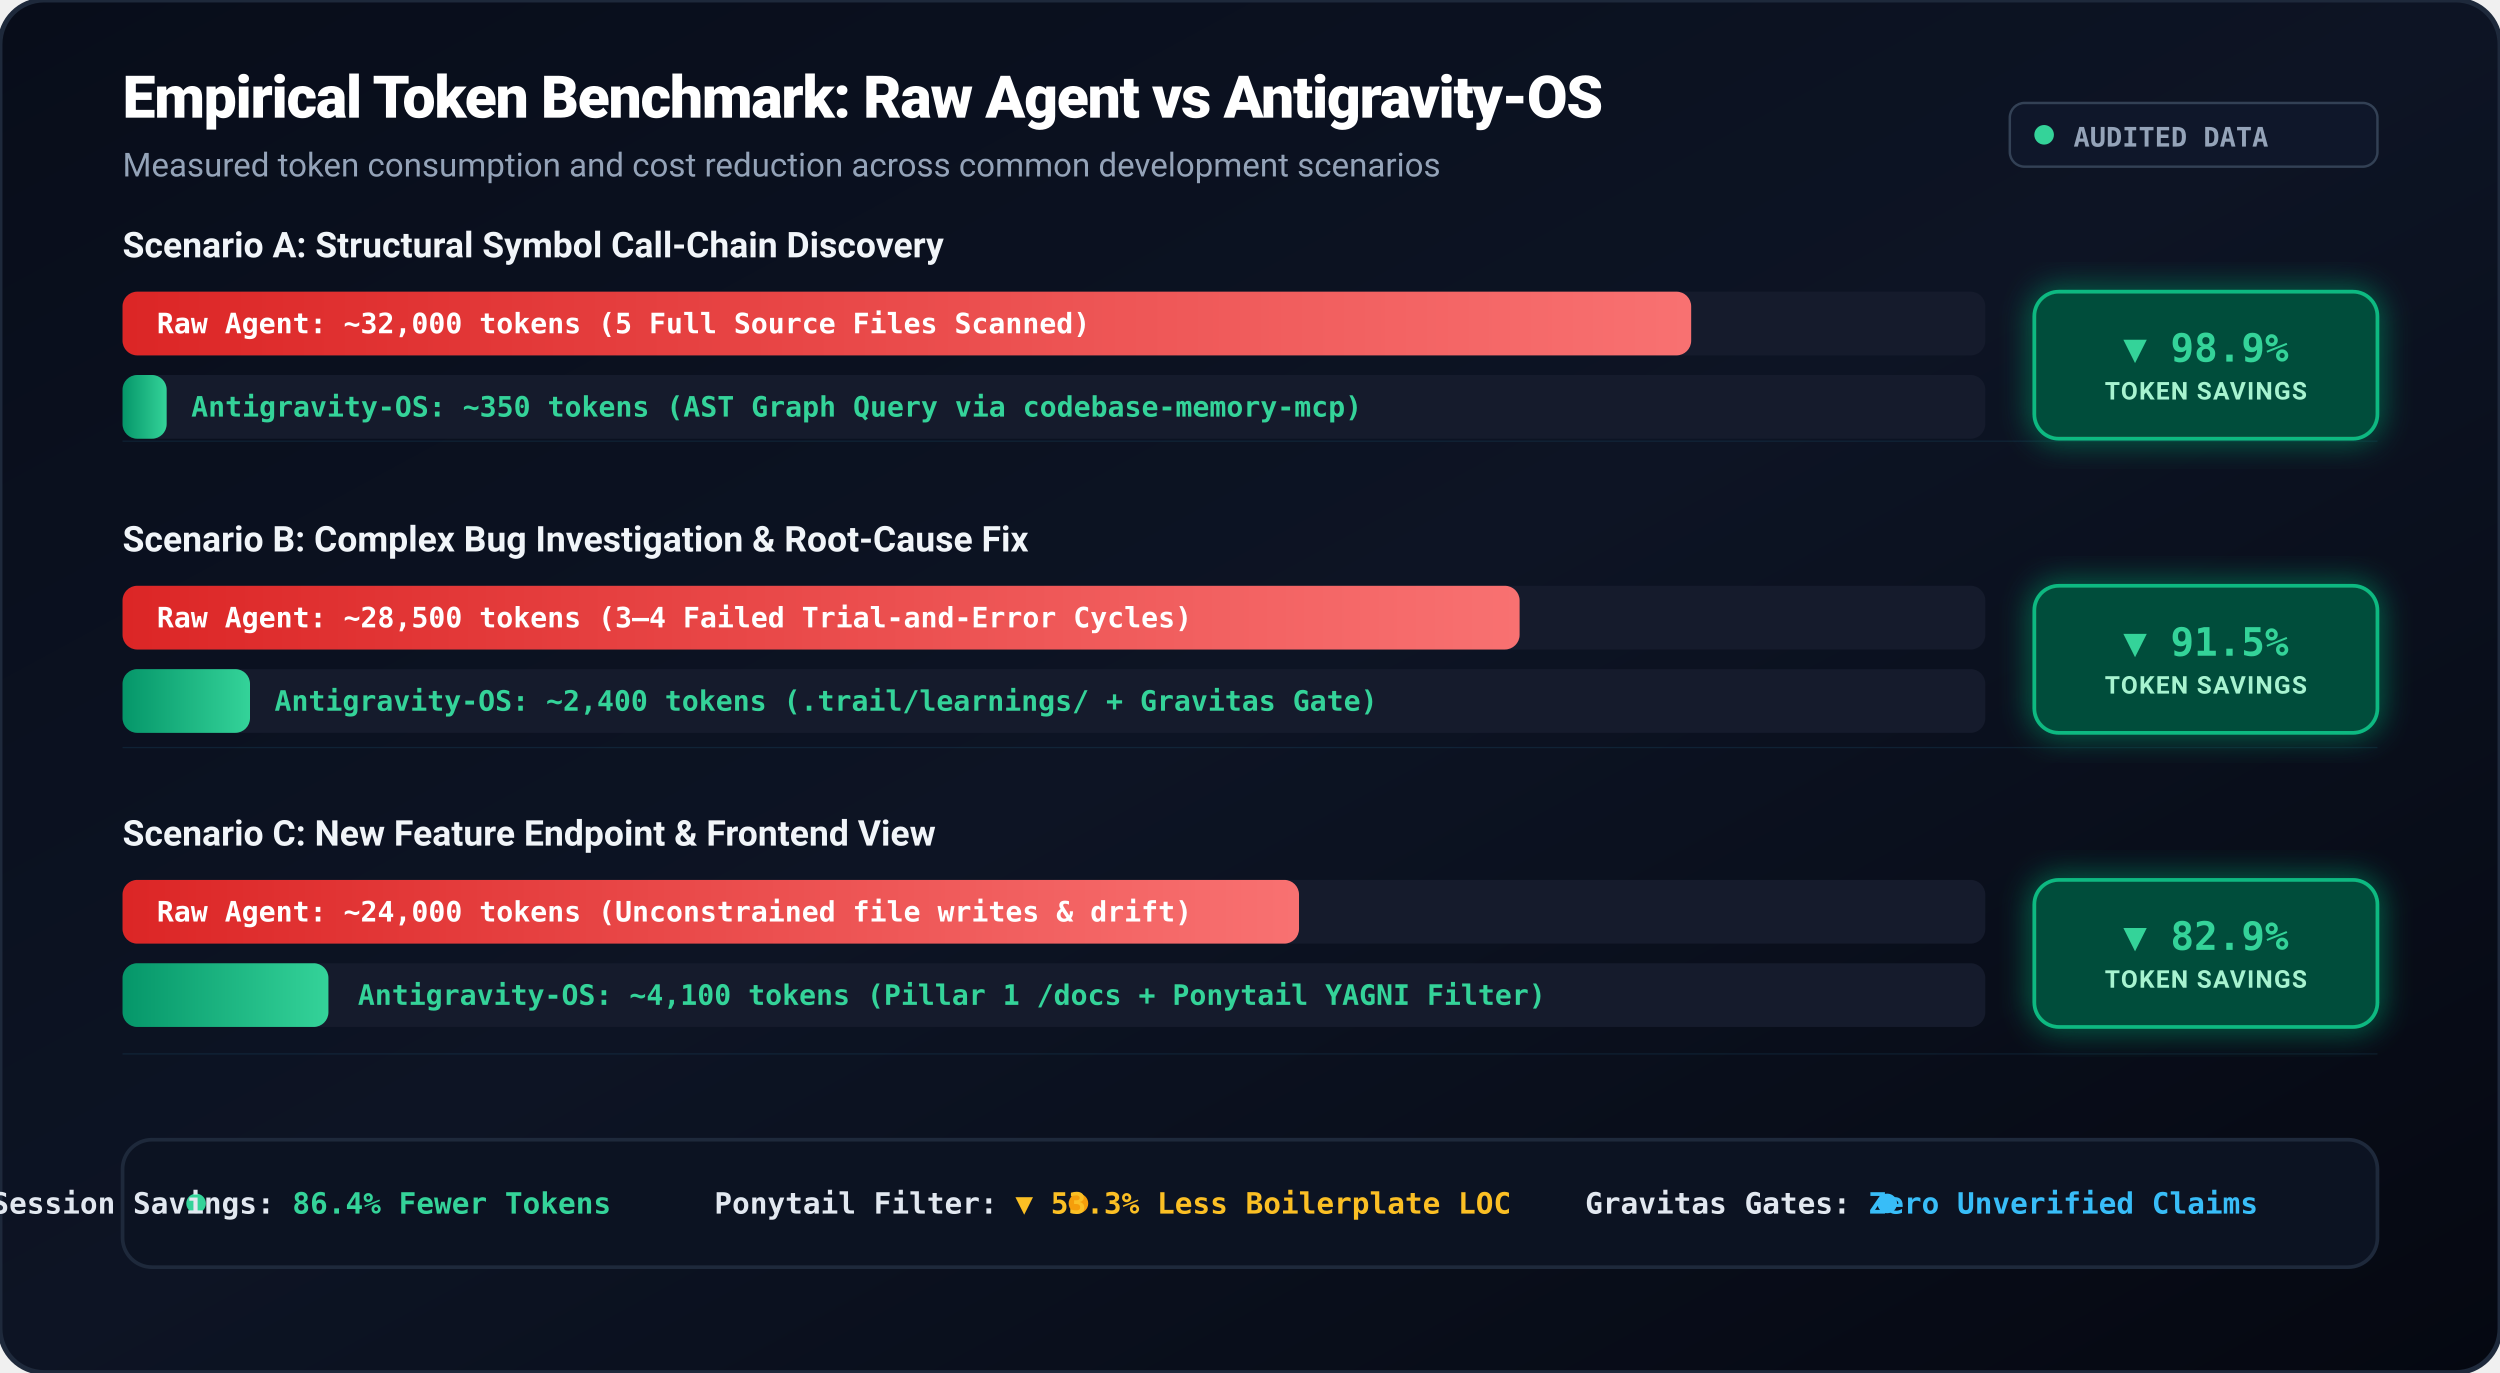
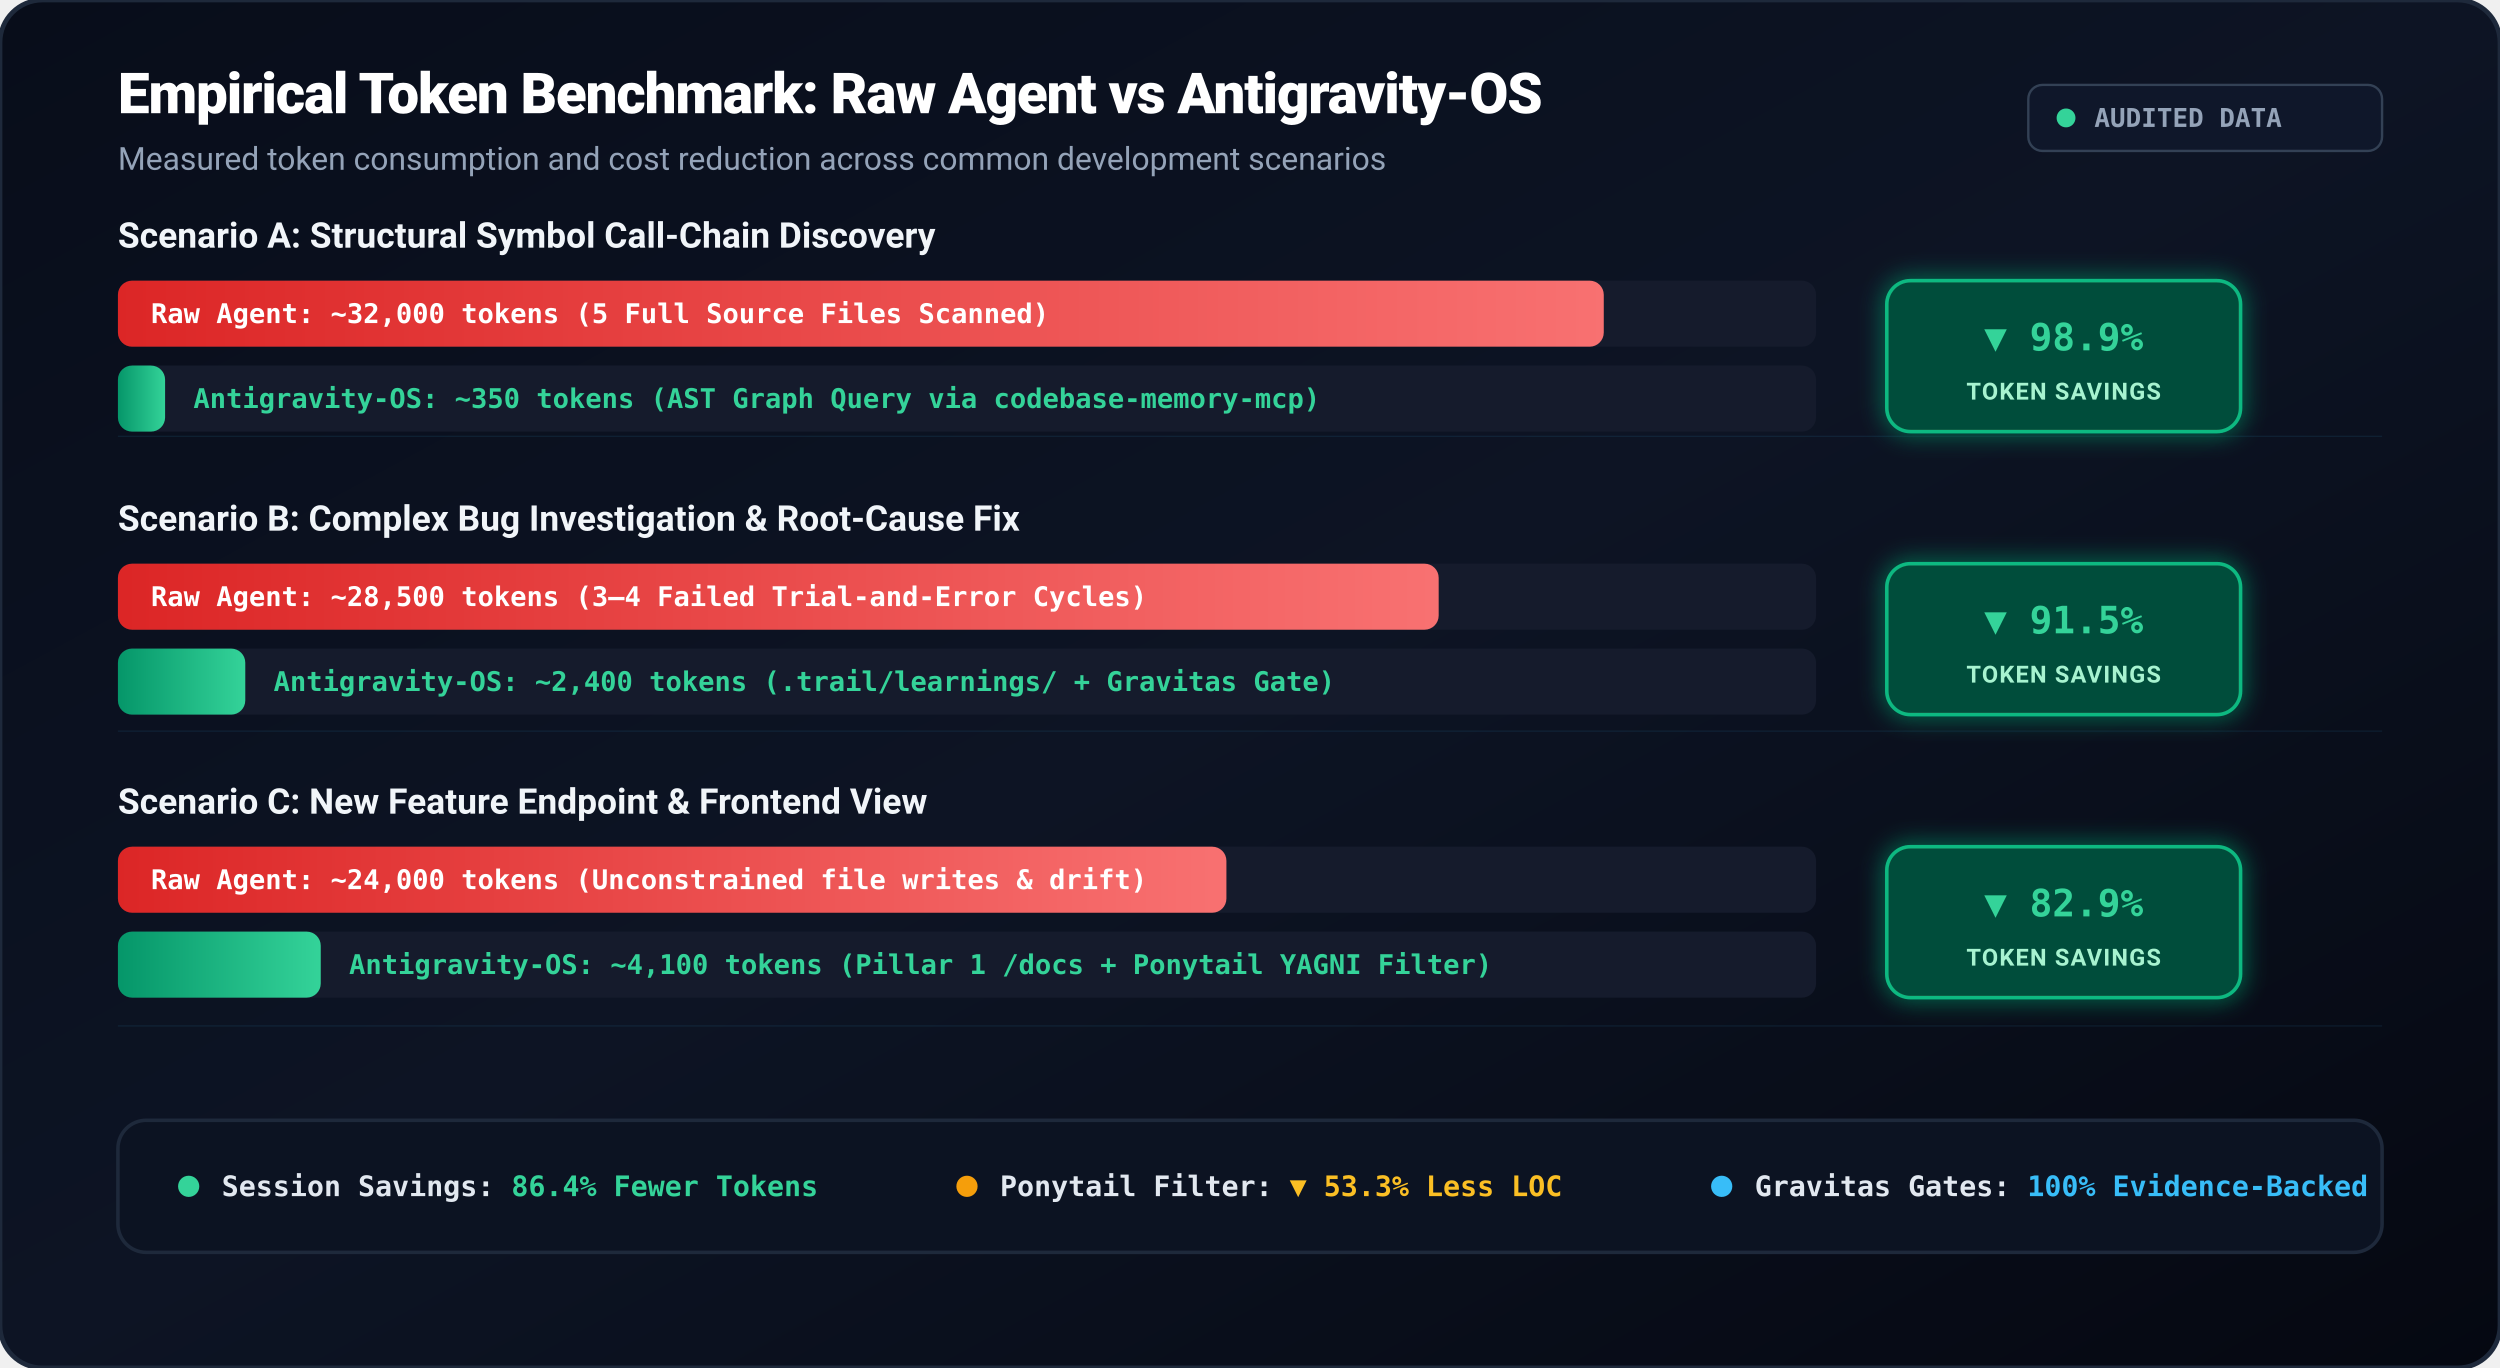
- <svg xmlns="http://www.w3.org/2000/svg" viewBox="0 0 1020 560" width="100%" height="100%">
+ <svg xmlns="http://www.w3.org/2000/svg" viewBox="0 0 1060 580" width="100%" height="100%">
  <defs>
    <linearGradient id="bgChart" x1="0%" y1="0%" x2="100%" y2="100%">
      <stop offset="0%" stop-color="#080d1a" />
      <stop offset="50%" stop-color="#0d1424" />
      <stop offset="100%" stop-color="#050811" />
    </linearGradient>
    <linearGradient id="redGrad" x1="0%" y1="0%" x2="100%" y2="0%">
      <stop offset="0%" stop-color="#dc2626" />
      <stop offset="100%" stop-color="#f87171" />
    </linearGradient>
    <linearGradient id="greenGrad" x1="0%" y1="0%" x2="100%" y2="0%">
      <stop offset="0%" stop-color="#059669" />
      <stop offset="100%" stop-color="#34d399" />
    </linearGradient>
-     <filter id="glow-badge" x="-20%" y="-20%" width="140%" height="140%">
-       <feGaussianBlur stdDeviation="6" result="blur" />
+     <filter id="badgeGlowFilter" x="-20%" y="-20%" width="140%" height="140%">
+       <feGaussianBlur stdDeviation="5" result="blur" />
      <feComposite in="SourceGraphic" in2="blur" operator="over" />
    </filter>
-     <linearGradient id="shimmer" x1="0%" y1="0%" x2="100%" y2="0%">
-       <stop offset="0%" stop-color="#ffffff" stop-opacity="0" />
-       <stop offset="50%" stop-color="#ffffff" stop-opacity="0.15" />
-       <stop offset="100%" stop-color="#ffffff" stop-opacity="0" />
-     </linearGradient>
  </defs>
  <style>
-     .chart-title { font-family: -apple-system, BlinkMacSystemFont, 'Segoe UI', Roboto, sans-serif; font-size: 24px; font-weight: 800; fill: #ffffff; letter-spacing: -0.5px; }
-     .chart-sub { font-family: -apple-system, BlinkMacSystemFont, 'Segoe UI', Roboto, sans-serif; font-size: 13.5px; fill: #94a3b8; }
-     .scenario-title { font-family: -apple-system, BlinkMacSystemFont, 'Segoe UI', Roboto, sans-serif; font-size: 14.5px; font-weight: 700; fill: #f1f5f9; }
-     .bar-label { font-family: ui-monospace, SFMono-Regular, Menlo, Monaco, Consolas, monospace; font-size: 11.5px; font-weight: 700; dominant-baseline: central; }
+     .chart-title { font-family: -apple-system, BlinkMacSystemFont, 'Segoe UI', Roboto, sans-serif; font-size: 24px; font-weight: 800; fill: #ffffff; letter-spacing: -0.5px; text-anchor: start; }
+     .chart-sub { font-family: -apple-system, BlinkMacSystemFont, 'Segoe UI', Roboto, sans-serif; font-size: 13.5px; fill: #94a3b8; text-anchor: start; }
+     .scenario-title { font-family: -apple-system, BlinkMacSystemFont, 'Segoe UI', Roboto, sans-serif; font-size: 15px; font-weight: 700; fill: #f1f5f9; text-anchor: start; }
+     .bar-label { font-family: ui-monospace, SFMono-Regular, Menlo, Monaco, Consolas, monospace; font-size: 11.5px; font-weight: 700; dominant-baseline: central; text-anchor: start; }
    .savings-big { font-family: ui-monospace, SFMono-Regular, monospace; font-size: 16px; font-weight: 900; fill: #34d399; text-anchor: middle; dominant-baseline: central; }
-     .savings-sub { font-family: -apple-system, BlinkMacSystemFont, 'Segoe UI', Roboto, sans-serif; font-size: 10px; font-weight: 700; fill: #a7f3d0; text-anchor: middle; letter-spacing: 0.5px; }
-     .stat-pill-txt { font-family: ui-monospace, monospace; font-size: 12px; font-weight: 700; text-anchor: middle; dominant-baseline: central; }
+     .savings-sub { font-family: -apple-system, BlinkMacSystemFont, 'Segoe UI', Roboto, sans-serif; font-size: 10px; font-weight: 700; fill: #a7f3d0; text-anchor: middle; letter-spacing: 0.5px; dominant-baseline: central; }
+     
+     /* Dedicated Start-Aligned Class for Footer to prevent CSS inheritance bugs */
+     .stat-text { font-family: ui-monospace, SFMono-Regular, Menlo, monospace; font-size: 12px; font-weight: 700; fill: #e2e8f0; text-anchor: start; dominant-baseline: central; }

-     /* Animations */
-     @keyframes pulseGlow {
-       0%, 100% { transform: scale(1); opacity: 0.9; }
-       50% { transform: scale(1.04); opacity: 1; }
+     /* CSS Animations - STRICTLY NO TRANSFORM ON GROUPS */
+     @keyframes badgeGlowPulse {
+       0%, 100% { opacity: 0.88; stroke-width: 1.2px; }
+       50% { opacity: 1; stroke-width: 2px; }
    }
-     @keyframes shimmerMove {
-       0% { transform: translateX(-100%); }
-       100% { transform: translateX(100%); }
-     }
-     @keyframes barLoadA {
-       0% { width: 0px; }
-       100% { width: 620px; }
-     }
-     @keyframes barLoadB {
-       0% { width: 0px; }
-       100% { width: 550px; }
-     }
-     @keyframes barLoadC {
-       0% { width: 0px; }
-       100% { width: 460px; }
-     }
- 
-     .badge-pulse {
-       animation: pulseGlow 2.8s ease-in-out infinite;
-       transform-origin: center;
+     .badge-glow {
+       animation: badgeGlowPulse 2.5s ease-in-out infinite;
    }
  </style>
-   <rect width="1020" height="560" rx="18" fill="url(#bgChart)" stroke="#1e293b" stroke-width="2" />
+   <rect width="1060" height="580" rx="18" fill="url(#bgChart)" stroke="#1e293b" stroke-width="2" />
  <g opacity="0.1" stroke="#38bdf8" stroke-width="0.5">
-     <line x1="50" y1="180" x2="970" y2="180" />
-     <line x1="50" y1="305" x2="970" y2="305" />
-     <line x1="50" y1="430" x2="970" y2="430" />
+     <line x1="50" y1="185" x2="1010" y2="185" />
+     <line x1="50" y1="310" x2="1010" y2="310" />
+     <line x1="50" y1="435" x2="1010" y2="435" />
  </g>
  <g transform="translate(50, 48)">
    <text x="0" y="0" class="chart-title">Empirical Token Benchmark: Raw Agent vs Antigravity-OS</text>
    <text x="0" y="24" class="chart-sub">Measured token consumption and cost reduction across common development scenarios</text>
-     <g transform="translate(770, -6)">
-       <rect width="150" height="26" rx="6" fill="#0f172a" stroke="#334155" stroke-width="1" />
-       <circle cx="14" cy="13" r="4" fill="#34d399" />
-       <text x="26" y="14" font-family="ui-monospace, monospace" font-size="11" font-weight="700" fill="#94a3b8" dominant-baseline="central">AUDITED DATA</text>
-     </g>
+   </g>
+   <g transform="translate(860, 36)">
+     <rect width="150" height="28" rx="6" fill="#0f172a" stroke="#334155" stroke-width="1" />
+     <circle cx="16" cy="14" r="4" fill="#34d399" />
+     <text x="28" y="14" font-family="ui-monospace, monospace" font-size="11" font-weight="700" fill="#94a3b8" dominant-baseline="central" text-anchor="start">AUDITED DATA</text>
  </g>
  <g transform="translate(50, 105)">
    <text x="0" y="0" class="scenario-title">Scenario A: Structural Symbol Call-Chain Discovery</text>
    <g transform="translate(0, 14)">
-       <rect width="760" height="26" rx="6" fill="#151b2c" />
-       <rect width="640" height="26" rx="6" fill="url(#redGrad)" />
-       <text x="14" y="13" class="bar-label" fill="#ffffff">Raw Agent: ~32,000 tokens (5 Full Source Files Scanned)</text>
+       <rect width="720" height="28" rx="6" fill="#151b2c" />
+       <rect width="630" height="28" rx="6" fill="url(#redGrad)" />
+       <text x="14" y="14" class="bar-label" fill="#ffffff">Raw Agent: ~32,000 tokens (5 Full Source Files Scanned)</text>
    </g>
-     <g transform="translate(0, 48)">
-       <rect width="760" height="26" rx="6" fill="#151b2c" />
-       <rect width="18" height="26" rx="6" fill="url(#greenGrad)" />
-       <text x="28" y="13" class="bar-label" fill="#34d399">Antigravity-OS: ~350 tokens (AST Graph Query via codebase-memory-mcp)</text>
+     <g transform="translate(0, 50)">
+       <rect width="720" height="28" rx="6" fill="#151b2c" />
+       <rect width="20" height="28" rx="6" fill="url(#greenGrad)" />
+       <text x="32" y="14" class="bar-label" fill="#34d399">Antigravity-OS: ~350 tokens (AST Graph Query via codebase-memory-mcp)</text>
    </g>
-     <g transform="translate(780, 14)" class="badge-pulse">
-       <rect width="140" height="60" rx="10" fill="#064e3b" stroke="#10b981" stroke-width="1.5" filter="url(#glow-badge)" />
-       <text x="70" y="23" class="savings-big">▼ 98.9%</text>
-       <text x="70" y="44" class="savings-sub">TOKEN SAVINGS</text>
+     <g transform="translate(750, 14)" class="badge-glow">
+       <rect width="150" height="64" rx="10" fill="#064e3b" stroke="#10b981" stroke-width="1.5" filter="url(#badgeGlowFilter)" />
+       <text x="75" y="24" class="savings-big">▼ 98.9%</text>
+       <text x="75" y="47" class="savings-sub">TOKEN SAVINGS</text>
    </g>
  </g>
  <g transform="translate(50, 225)">
    <text x="0" y="0" class="scenario-title">Scenario B: Complex Bug Investigation &amp; Root-Cause Fix</text>
    <g transform="translate(0, 14)">
-       <rect width="760" height="26" rx="6" fill="#151b2c" />
-       <rect width="570" height="26" rx="6" fill="url(#redGrad)" />
-       <text x="14" y="13" class="bar-label" fill="#ffffff">Raw Agent: ~28,500 tokens (3–4 Failed Trial-and-Error Cycles)</text>
+       <rect width="720" height="28" rx="6" fill="#151b2c" />
+       <rect width="560" height="28" rx="6" fill="url(#redGrad)" />
+       <text x="14" y="14" class="bar-label" fill="#ffffff">Raw Agent: ~28,500 tokens (3–4 Failed Trial-and-Error Cycles)</text>
    </g>
-     <g transform="translate(0, 48)">
-       <rect width="760" height="26" rx="6" fill="#151b2c" />
-       <rect width="52" height="26" rx="6" fill="url(#greenGrad)" />
-       <text x="62" y="13" class="bar-label" fill="#34d399">Antigravity-OS: ~2,400 tokens (.trail/learnings/ + Gravitas Gate)</text>
+     <g transform="translate(0, 50)">
+       <rect width="720" height="28" rx="6" fill="#151b2c" />
+       <rect width="54" height="28" rx="6" fill="url(#greenGrad)" />
+       <text x="66" y="14" class="bar-label" fill="#34d399">Antigravity-OS: ~2,400 tokens (.trail/learnings/ + Gravitas Gate)</text>
    </g>
-     <g transform="translate(780, 14)" class="badge-pulse">
-       <rect width="140" height="60" rx="10" fill="#064e3b" stroke="#10b981" stroke-width="1.5" filter="url(#glow-badge)" />
-       <text x="70" y="23" class="savings-big">▼ 91.5%</text>
-       <text x="70" y="44" class="savings-sub">TOKEN SAVINGS</text>
+     <g transform="translate(750, 14)" class="badge-glow">
+       <rect width="150" height="64" rx="10" fill="#064e3b" stroke="#10b981" stroke-width="1.5" filter="url(#badgeGlowFilter)" />
+       <text x="75" y="24" class="savings-big">▼ 91.5%</text>
+       <text x="75" y="47" class="savings-sub">TOKEN SAVINGS</text>
    </g>
  </g>
  <g transform="translate(50, 345)">
    <text x="0" y="0" class="scenario-title">Scenario C: New Feature Endpoint &amp; Frontend View</text>
    <g transform="translate(0, 14)">
-       <rect width="760" height="26" rx="6" fill="#151b2c" />
-       <rect width="480" height="26" rx="6" fill="url(#redGrad)" />
-       <text x="14" y="13" class="bar-label" fill="#ffffff">Raw Agent: ~24,000 tokens (Unconstrained file writes &amp; drift)</text>
+       <rect width="720" height="28" rx="6" fill="#151b2c" />
+       <rect width="470" height="28" rx="6" fill="url(#redGrad)" />
+       <text x="14" y="14" class="bar-label" fill="#ffffff">Raw Agent: ~24,000 tokens (Unconstrained file writes &amp; drift)</text>
    </g>
-     <g transform="translate(0, 48)">
-       <rect width="760" height="26" rx="6" fill="#151b2c" />
-       <rect width="84" height="26" rx="6" fill="url(#greenGrad)" />
-       <text x="96" y="13" class="bar-label" fill="#34d399">Antigravity-OS: ~4,100 tokens (Pillar 1 /docs + Ponytail YAGNI Filter)</text>
+     <g transform="translate(0, 50)">
+       <rect width="720" height="28" rx="6" fill="#151b2c" />
+       <rect width="86" height="28" rx="6" fill="url(#greenGrad)" />
+       <text x="98" y="14" class="bar-label" fill="#34d399">Antigravity-OS: ~4,100 tokens (Pillar 1 /docs + Ponytail YAGNI Filter)</text>
    </g>
-     <g transform="translate(780, 14)" class="badge-pulse">
-       <rect width="140" height="60" rx="10" fill="#064e3b" stroke="#10b981" stroke-width="1.5" filter="url(#glow-badge)" />
-       <text x="70" y="23" class="savings-big">▼ 82.9%</text>
-       <text x="70" y="44" class="savings-sub">TOKEN SAVINGS</text>
+     <g transform="translate(750, 14)" class="badge-glow">
+       <rect width="150" height="64" rx="10" fill="#064e3b" stroke="#10b981" stroke-width="1.5" filter="url(#badgeGlowFilter)" />
+       <text x="75" y="24" class="savings-big">▼ 82.9%</text>
+       <text x="75" y="47" class="savings-sub">TOKEN SAVINGS</text>
    </g>
  </g>
-   <g transform="translate(50, 465)">
-     <rect width="920" height="52" rx="12" fill="#0c1322" stroke="#1e293b" stroke-width="1.5" />
-     <g transform="translate(30, 26)">
-       <circle cx="0" cy="0" r="4" fill="#34d399" />
-       <text x="14" y="0" class="stat-pill-txt" fill="#e2e8f0" text-anchor="start">
-         Average Session Savings: <tspan fill="#34d399" font-weight="900">86.4% Fewer Tokens</tspan>
-       </text>
-     </g>
-     <g transform="translate(390, 26)">
-       <circle cx="0" cy="0" r="4" fill="#f59e0b" />
-       <text x="14" y="0" class="stat-pill-txt" fill="#e2e8f0" text-anchor="start">
-         Ponytail Filter: <tspan fill="#fbbf24" font-weight="900">▼ 53.3% Less Boilerplate LOC</tspan>
-       </text>
-     </g>
-     <g transform="translate(720, 26)">
-       <circle cx="0" cy="0" r="4" fill="#38bdf8" />
-       <text x="14" y="0" class="stat-pill-txt" fill="#e2e8f0" text-anchor="start">
-         Gravitas Gates: <tspan fill="#38bdf8" font-weight="900">Zero Unverified Claims</tspan>
-       </text>
-     </g>
+   <g transform="translate(50, 475)">
+     <rect width="960" height="56" rx="12" fill="#0c1322" stroke="#1e293b" stroke-width="1.5" />
+     <circle cx="30" cy="28" r="4.5" fill="#34d399" />
+     <text x="44" y="28" class="stat-text">
+       Session Savings: <tspan fill="#34d399" font-weight="900">86.4% Fewer Tokens</tspan>
+     </text>
+     <circle cx="360" cy="28" r="4.5" fill="#f59e0b" />
+     <text x="374" y="28" class="stat-text">
+       Ponytail Filter: <tspan fill="#fbbf24" font-weight="900">▼ 53.3% Less LOC</tspan>
+     </text>
+     <circle cx="680" cy="28" r="4.5" fill="#38bdf8" />
+     <text x="694" y="28" class="stat-text">
+       Gravitas Gates: <tspan fill="#38bdf8" font-weight="900">100% Evidence-Backed</tspan>
+     </text>
  </g>
</svg>
